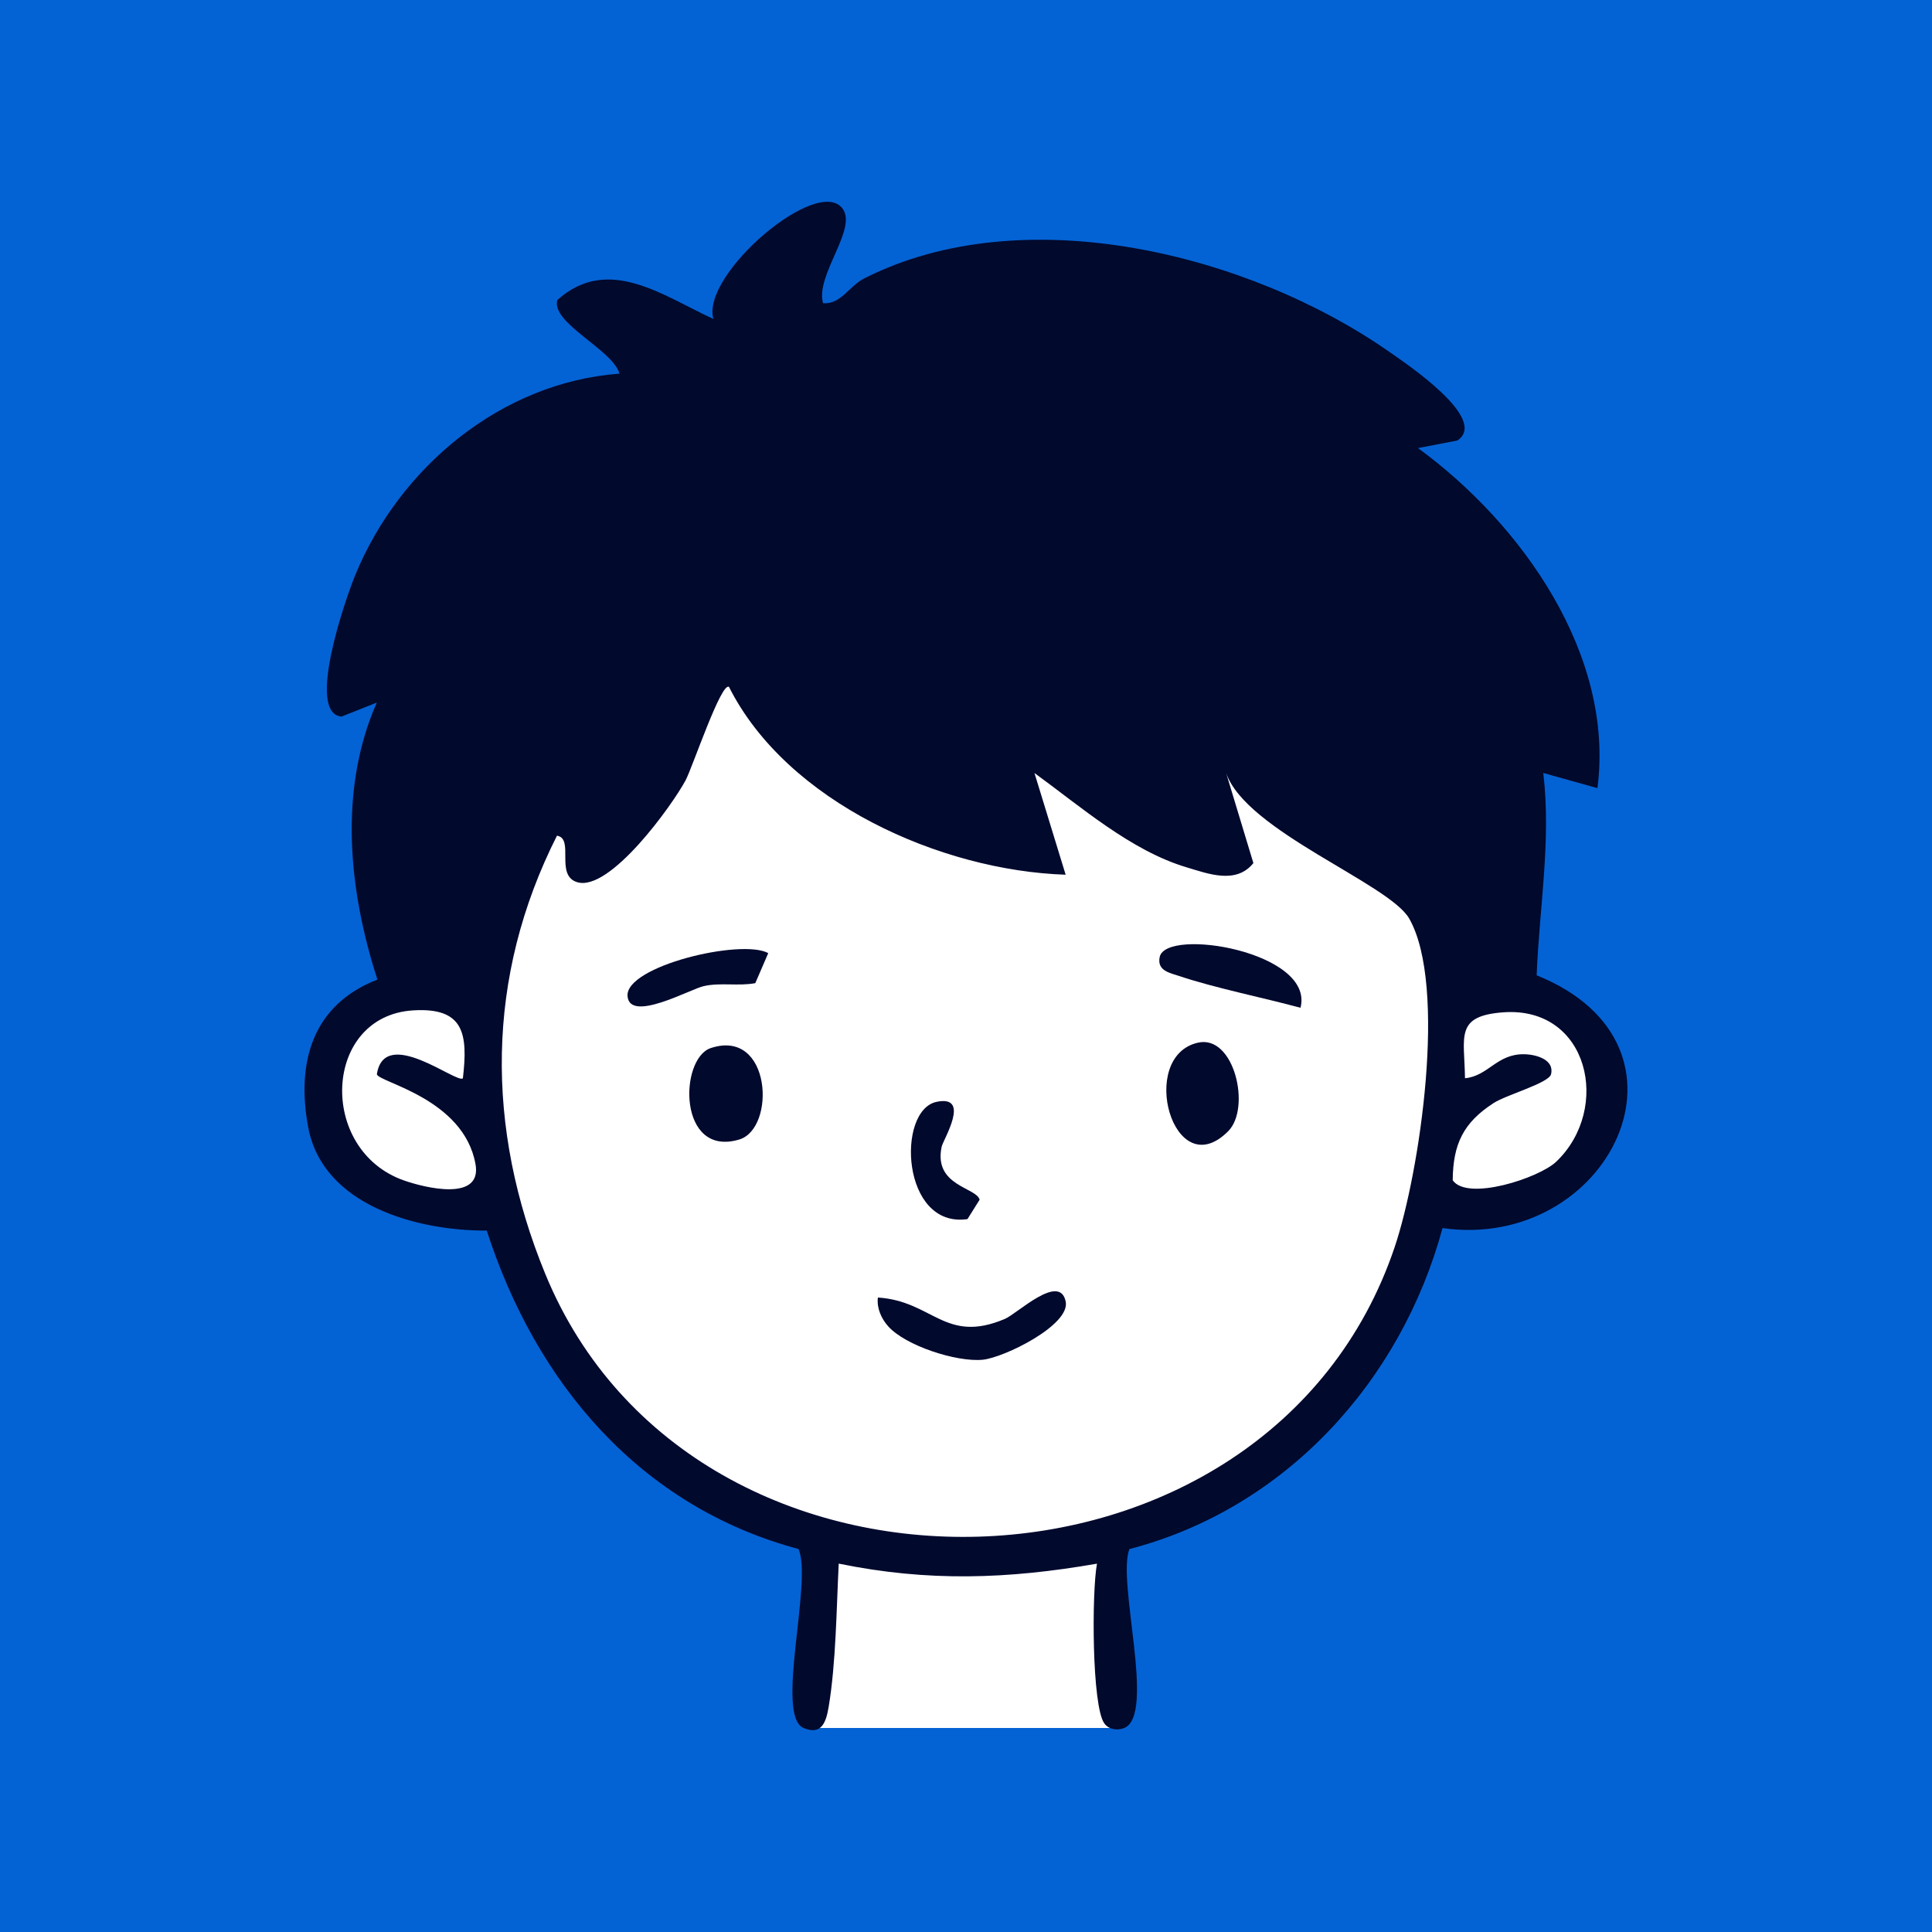
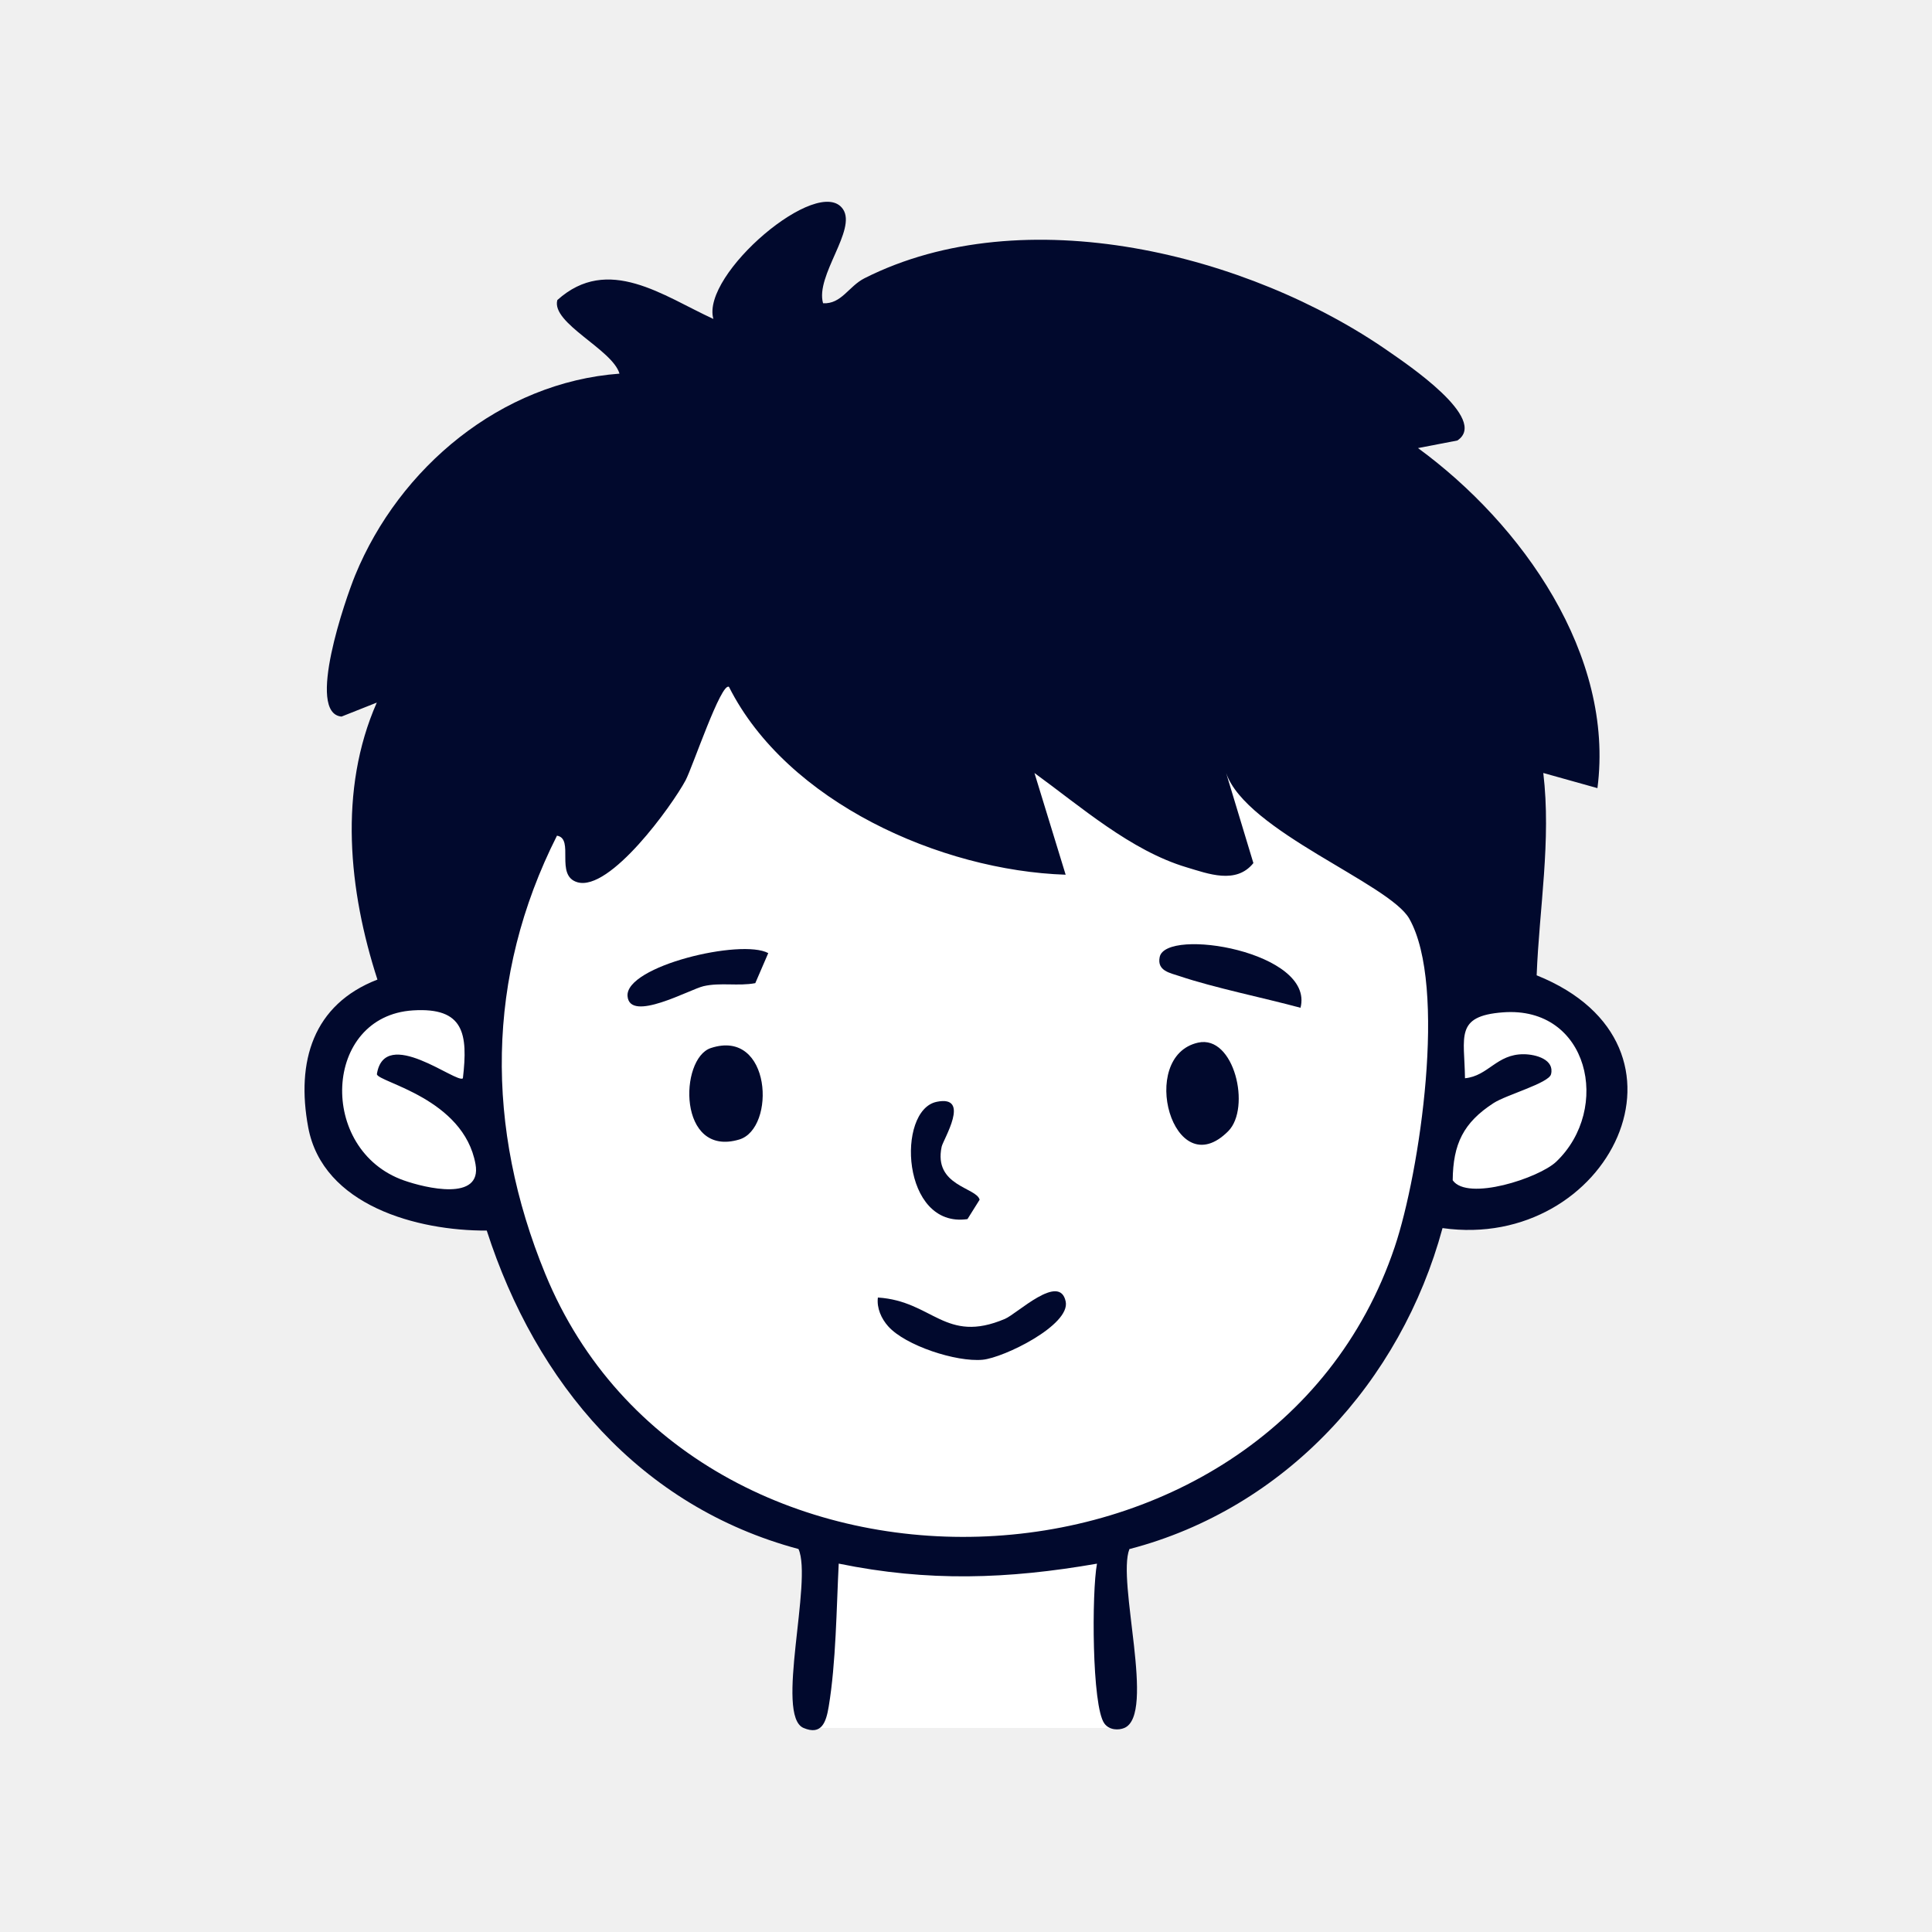
<svg xmlns="http://www.w3.org/2000/svg" id="Layer_1" data-name="Layer 1" viewBox="0 0 1080 1080">
  <defs>
    <style>
      .cls-1 {
-         fill: #0463d4;
+         fill: #fff;
      }

      .cls-2 {
-         fill: #fff;
-       }
- 
-       .cls-3 {
        fill: #01092d;
      }
    </style>
  </defs>
-   <rect class="cls-1" x="-19.64" y="-29.71" width="1114.56" height="1139.67" />
-   <g>
-     <polygon class="cls-2" points="405.84 361.16 364.04 450.44 326.6 480.68 310.76 444.68 266.13 562.6 222.92 546.56 191.27 577.16 184.04 615.5 199.88 654.92 241.64 673.64 280.5 673.64 294.94 728.36 325.16 767.24 364.04 811.88 426.37 849.32 459.8 859.13 449.18 965.95 628.53 965.95 617.48 859.13 672.21 844.28 727.54 797.3 775.16 741.03 798.33 671.92 831.32 673.91 865.88 660.83 886.83 634.21 896.12 608.66 886.83 582.34 849.45 556.91 812.07 560.91 798.33 503.61 672.21 416.52 687.8 473.34 559.16 404.04 576.44 473.34 477.08 435.53 405.84 361.16" />
-     <path class="cls-3" d="M460.11,169.53c10.31.53,14.26-9.49,23.16-13.99,89.04-44.98,214.79-13.72,293.26,41.07,9.15,6.39,56.13,37.71,38.13,49.64l-21.99,4.23c58.27,42.6,109.97,115.73,100.31,190.09l-30.27-8.47c4.5,37.83-2.25,75.63-3.71,113.11,97.52,39.17,40.4,154.46-52.62,141.3-23.23,85.79-87.97,156.81-175.03,179.43-7.15,18.02,14.9,92.46-2.83,100-3.15,1.34-8.39,1.33-11.19-2.54-7-9.65-7.09-73.41-4.11-89.3-49.79,8.66-94.4,10.22-144.37-.03-1.26,25.11-1.52,55.43-5.6,79.94-1.42,8.55-3.89,16.26-14.08,11.92-16.11-6.86,5.22-82.21-2.81-100.02-88.54-23.72-146.76-92.7-174.26-178.01-38.71.2-91.65-13.95-99.81-57.72-6.84-36.73,2.65-68.63,38.7-82.59-16.09-49.62-21.88-106.07-.36-154.84l-19.71,7.82c-20.06-1.79,2.29-66,7.63-79.02,24.72-60.22,81.55-107.79,147.74-112.68-3.81-13.5-38.28-28.17-34.74-41.13,28.41-25.62,59.36-2.2,87.23,10.55-7.07-24.91,59-81.09,72.44-61.38,7.85,11.51-15.56,37.17-11.12,52.61ZM595.72,488.97c-69.86-2.3-155.76-40.53-188.21-104.99-4.33-2.97-20.47,45.15-24.27,52.24-7.54,14.06-42.3,62.37-60.54,56.94-12.64-3.76-1.4-24.38-11.35-26.01-39.89,79-40.05,163.31-6.55,244.95,83.21,202.78,404.56,194,474.87-15.09,14.01-41.66,29.47-145.8,8.13-183.46-11.14-19.65-91.2-48.92-102.38-81.41l15.23,50.33c-9.66,12.05-25.36,5.94-37.32,2.37-31.21-9.3-59.23-33.98-85.06-52.72l17.44,56.86ZM258.76,602.75c2.89-24.79.7-39.72-27.84-37.94-50.41,3.14-53.45,78.04-5.16,95.05,11.98,4.22,43.83,11.96,40.05-9.1-6.6-36.78-54.1-45.69-55.14-50.24,4.27-27.5,45.01,5.68,48.09,2.23ZM869.93,649.41c31.05-29.59,18.26-87.16-29.8-83.5-27.01,2.05-21.49,13.61-21.19,36.84,13.09-1.28,17.66-13.55,32.88-13.43,6.79.05,17.27,2.99,15.21,11.2-1.25,4.96-24.96,11.47-32.09,16.09-16.89,10.94-22.68,22.86-22.87,43.17,8.25,11.85,48.3-1.26,57.86-10.37Z" />
-     <path class="cls-3" d="M496.51,741.43c-3.82-4.29-6.49-10.16-5.77-16.1,30.75,1.93,37.53,26.16,71.04,11.93,6.85-2.91,30.6-25.91,33.95-9.7,2.71,13.12-34.5,31.42-46.46,32.55-14.69,1.38-43.15-7.89-52.75-18.68Z" />
-     <path class="cls-3" d="M397.37,585.86c33.93-11.16,36.53,44.98,15.86,51.14-34.39,10.25-33.65-45.29-15.86-51.14Z" />
-     <path class="cls-3" d="M686.59,632.33c-30.74,30.93-50.96-41.9-16.85-49.49,20.23-4.5,29.72,36.54,16.85,49.49Z" />
-     <path class="cls-3" d="M727,563.36c-20.48-5.56-48.21-11.16-67.6-17.69-5.37-1.81-12.71-2.93-11.13-10.67,3.43-16.77,86.77-2.96,78.72,28.36Z" />
-     <path class="cls-3" d="M429.46,532.8l-7.25,16.79c-9.52,1.79-19.47-.5-28.94,1.69-7.66,1.77-41.27,20.54-42.47,5.57-1.34-16.8,63.68-32.27,78.66-24.05Z" />
-     <path class="cls-3" d="M523.6,615.92c19.39-3.97,3.62,21.18,2.79,25.1-4.68,22.01,19.53,22.7,21.22,29.63l-6.79,10.84c-37.03,5.34-39.83-60.94-17.22-65.56Z" />
-   </g>
+   <polygon class="cls-1" points="405.84 361.16 364.04 450.44 326.6 480.68 310.76 444.68 266.13 562.6 222.92 546.56 191.27 577.16 184.04 615.5 199.88 654.92 241.64 673.64 280.5 673.64 294.94 728.36 325.16 767.24 364.04 811.88 426.37 849.32 459.8 859.13 449.18 965.95 628.53 965.95 617.48 859.13 672.21 844.28 727.54 797.3 775.16 741.03 798.33 671.92 831.32 673.91 865.88 660.83 886.83 634.21 896.12 608.66 886.83 582.34 849.45 556.91 812.07 560.91 798.33 503.61 672.21 416.52 687.8 473.34 559.16 404.04 576.44 473.34 477.08 435.53 405.84 361.16" />
+   <path class="cls-2" d="M460.11,169.53c10.31.53,14.26-9.49,23.16-13.99,89.04-44.98,214.79-13.72,293.26,41.07,9.15,6.39,56.13,37.71,38.13,49.64l-21.99,4.23c58.27,42.6,109.97,115.73,100.31,190.09l-30.27-8.47c4.5,37.83-2.25,75.63-3.71,113.11,97.52,39.17,40.4,154.46-52.62,141.3-23.23,85.79-87.97,156.81-175.03,179.43-7.15,18.02,14.9,92.46-2.83,100-3.15,1.34-8.39,1.33-11.19-2.54-7-9.65-7.09-73.41-4.11-89.3-49.79,8.66-94.4,10.22-144.37-.03-1.26,25.11-1.52,55.43-5.6,79.94-1.42,8.55-3.89,16.26-14.08,11.92-16.11-6.86,5.22-82.21-2.81-100.02-88.54-23.72-146.76-92.7-174.26-178.01-38.71.2-91.65-13.95-99.81-57.72-6.84-36.73,2.65-68.63,38.7-82.59-16.09-49.62-21.88-106.07-.36-154.84l-19.71,7.82c-20.06-1.79,2.29-66,7.63-79.02,24.72-60.22,81.55-107.79,147.74-112.68-3.81-13.5-38.28-28.17-34.74-41.13,28.41-25.62,59.36-2.2,87.23,10.55-7.07-24.91,59-81.09,72.44-61.38,7.85,11.51-15.56,37.17-11.12,52.61ZM595.72,488.97c-69.86-2.3-155.76-40.53-188.21-104.99-4.33-2.97-20.47,45.15-24.27,52.24-7.54,14.06-42.3,62.37-60.54,56.94-12.64-3.76-1.4-24.38-11.35-26.01-39.89,79-40.05,163.31-6.55,244.95,83.21,202.78,404.56,194,474.87-15.09,14.01-41.66,29.47-145.8,8.13-183.46-11.14-19.65-91.2-48.92-102.38-81.41l15.23,50.33c-9.66,12.05-25.36,5.94-37.32,2.37-31.21-9.3-59.23-33.98-85.06-52.72l17.44,56.86ZM258.76,602.75c2.89-24.79.7-39.72-27.84-37.94-50.41,3.14-53.45,78.04-5.16,95.05,11.98,4.22,43.83,11.96,40.05-9.1-6.6-36.78-54.1-45.69-55.14-50.24,4.27-27.5,45.01,5.68,48.09,2.23ZM869.93,649.41c31.05-29.59,18.26-87.16-29.8-83.5-27.01,2.05-21.49,13.61-21.19,36.84,13.09-1.28,17.66-13.55,32.88-13.43,6.79.05,17.27,2.99,15.21,11.2-1.25,4.96-24.96,11.47-32.09,16.09-16.89,10.94-22.68,22.86-22.87,43.17,8.25,11.85,48.3-1.26,57.86-10.37Z" />
+   <path class="cls-2" d="M496.51,741.43c-3.82-4.29-6.49-10.16-5.77-16.1,30.75,1.93,37.53,26.16,71.04,11.93,6.85-2.91,30.6-25.91,33.95-9.7,2.71,13.12-34.5,31.42-46.46,32.55-14.69,1.38-43.15-7.89-52.75-18.68Z" />
+   <path class="cls-2" d="M397.37,585.86c33.93-11.16,36.53,44.98,15.86,51.14-34.39,10.25-33.65-45.29-15.86-51.14Z" />
+   <path class="cls-2" d="M686.59,632.33c-30.74,30.93-50.96-41.9-16.85-49.49,20.23-4.5,29.72,36.54,16.85,49.49Z" />
+   <path class="cls-2" d="M727,563.36c-20.48-5.56-48.21-11.16-67.6-17.69-5.37-1.81-12.71-2.93-11.13-10.67,3.43-16.77,86.77-2.96,78.72,28.36Z" />
+   <path class="cls-2" d="M429.46,532.8l-7.25,16.79c-9.52,1.79-19.47-.5-28.94,1.69-7.66,1.77-41.27,20.54-42.47,5.57-1.34-16.8,63.68-32.27,78.66-24.05Z" />
+   <path class="cls-2" d="M523.6,615.92c19.39-3.97,3.62,21.18,2.79,25.1-4.68,22.01,19.53,22.7,21.22,29.63l-6.79,10.84c-37.03,5.34-39.83-60.94-17.22-65.56Z" />
</svg>
